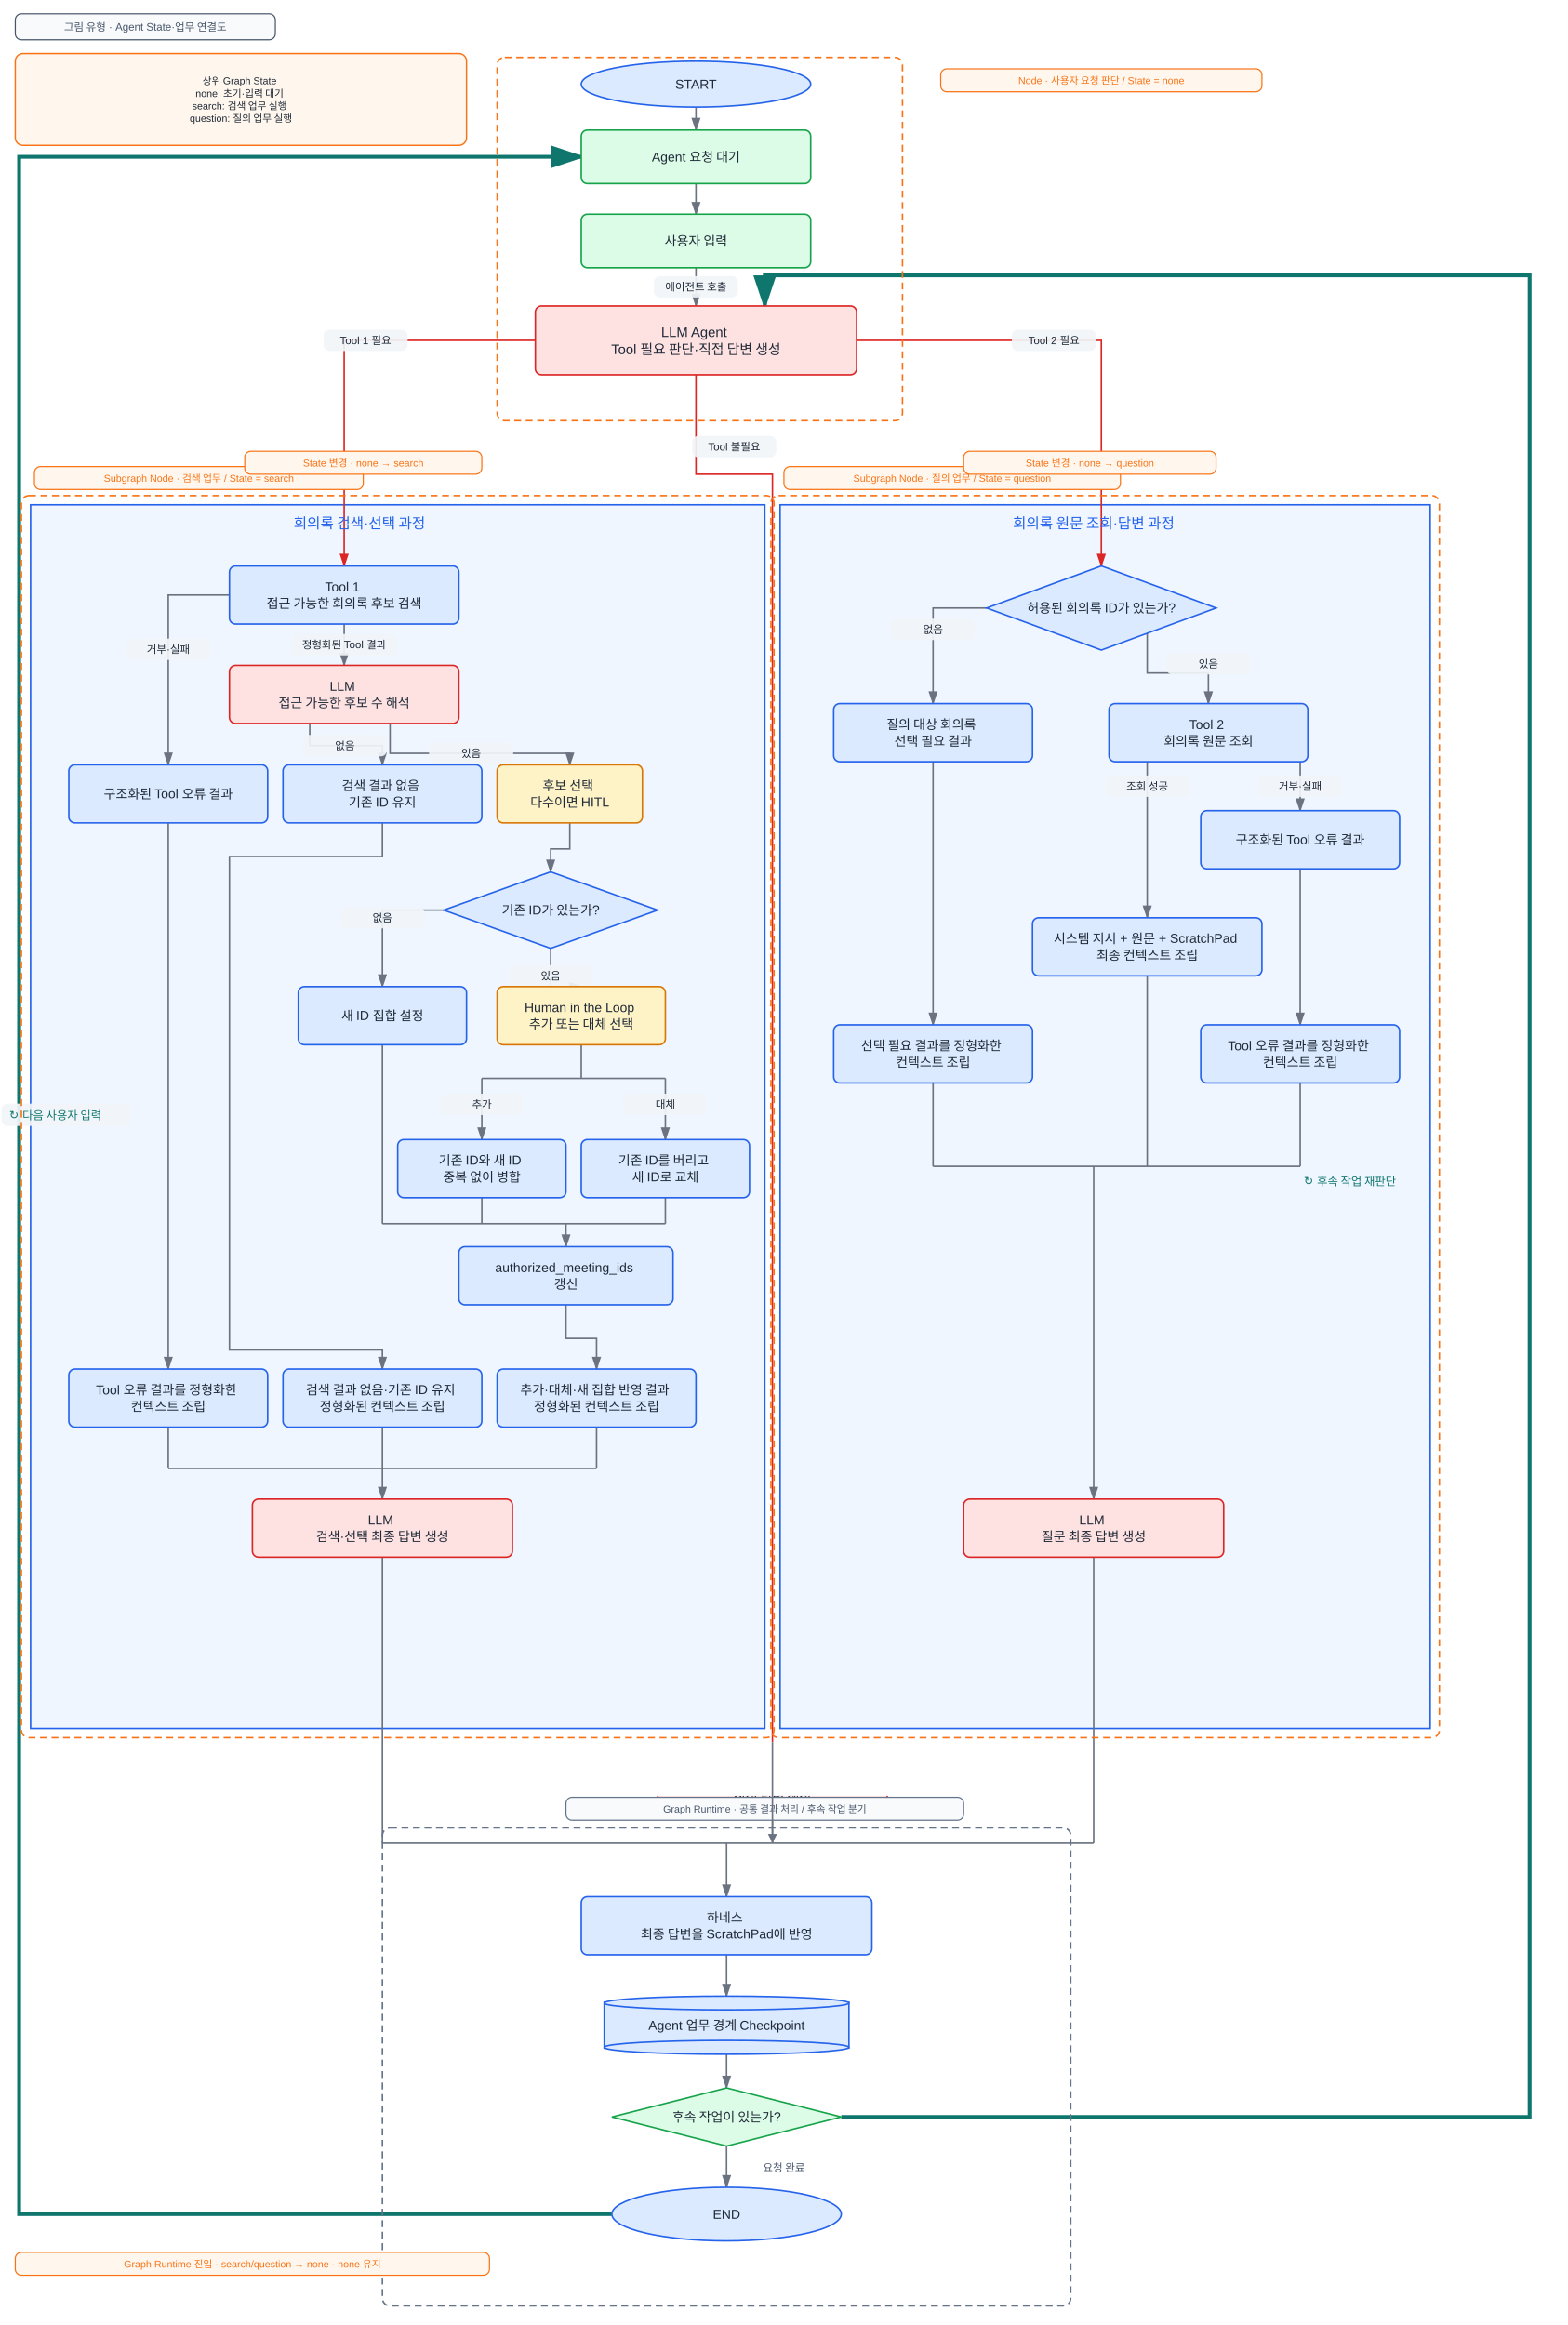
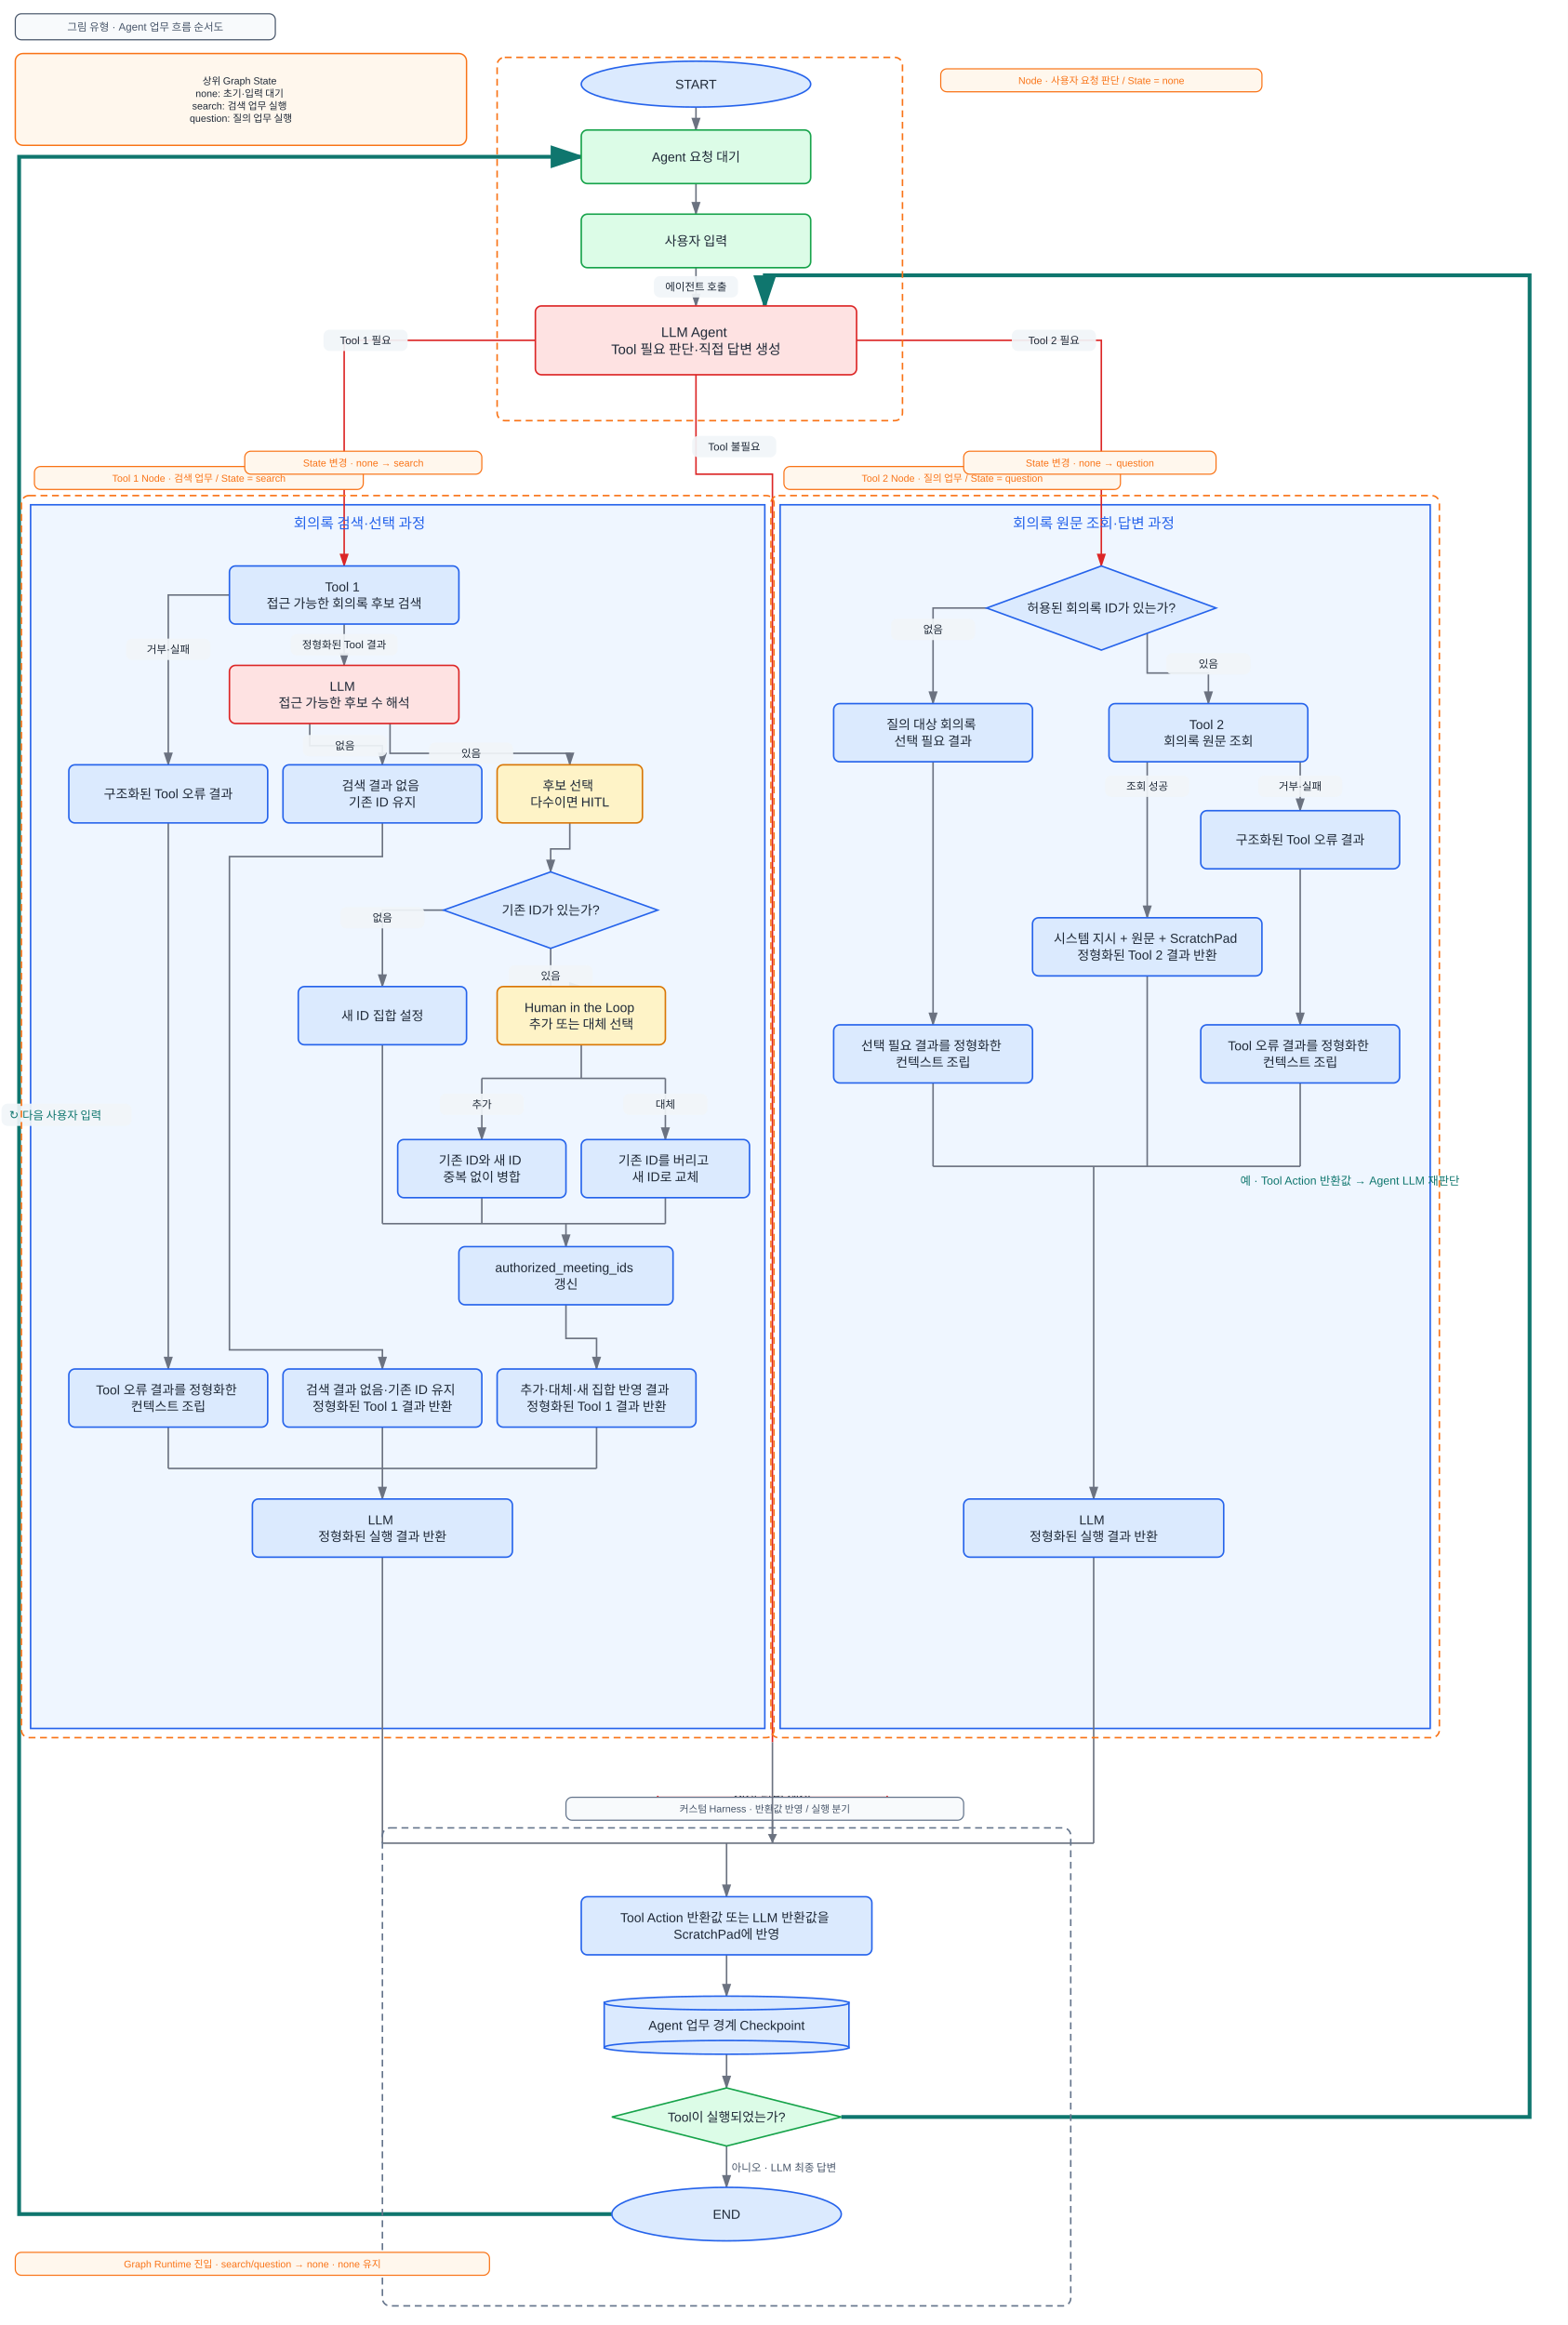
<svg xmlns="http://www.w3.org/2000/svg" width="2050" height="3040" viewBox="0 0 2050 3040">
  <defs>
    <marker id="a6b7280" markerWidth="10" markerHeight="10" refX="8" refY="3" orient="auto">
      <path d="M0 0L0 6L9 3z" fill="#6b7280" />
    </marker>
    <marker id="a2563eb" markerWidth="10" markerHeight="10" refX="8" refY="3" orient="auto">
      <path d="M0 0L0 6L9 3z" fill="#2563eb" />
    </marker>
    <marker id="adc2626" markerWidth="10" markerHeight="10" refX="8" refY="3" orient="auto">
      <path d="M0 0L0 6L9 3z" fill="#dc2626" />
    </marker>
    <marker id="a16a34a" markerWidth="10" markerHeight="10" refX="8" refY="3" orient="auto">
      <path d="M0 0L0 6L9 3z" fill="#16a34a" />
    </marker>
    <marker id="ad97706" markerWidth="10" markerHeight="10" refX="8" refY="3" orient="auto">
      <path d="M0 0L0 6L9 3z" fill="#d97706" />
    </marker>
    <marker id="af97316" markerWidth="10" markerHeight="10" refX="8" refY="3" orient="auto">
      <path d="M0 0L0 6L9 3z" fill="#f97316" />
    </marker>
    <marker id="a0f766e" markerWidth="10" markerHeight="10" refX="8" refY="3" orient="auto">
      <path d="M0 0L0 6L9 3z" fill="#0f766e" />
    </marker>
    <marker id="a475569" markerWidth="10" markerHeight="10" refX="8" refY="3" orient="auto">
      <path d="M0 0L0 6L9 3z" fill="#475569" />
    </marker>
    <marker id="a1f2937" markerWidth="10" markerHeight="10" refX="8" refY="3" orient="auto">
      <path d="M0 0L0 6L9 3z" fill="#1f2937" />
    </marker>
  </defs>
  <rect width="100%" height="100%" fill="white" />
  <rect x="40" y="660.00" width="960" height="1600.00" rx="0" fill="#eff6ff" fill-opacity="1" stroke="#2563eb" stroke-width="2" />
  <rect x="1020" y="660.00" width="850" height="1600.00" rx="0" fill="#eff6ff" fill-opacity="1" stroke="#2563eb" stroke-width="2" />
  <polyline points="910,140.00 910,170.00" fill="none" stroke="#6b7280" stroke-width="2" marker-end="url(#a6b7280)" />
  <polyline points="910,240.00 910,280.00" fill="none" stroke="#6b7280" stroke-width="2" marker-end="url(#a6b7280)" />
  <polyline points="910,350.00 910,400.00" fill="none" stroke="#6b7280" stroke-width="2" marker-end="url(#a6b7280)" />
  <polyline points="700,445.00 450,445.00 450,740.00" fill="none" stroke="#dc2626" stroke-width="2" marker-end="url(#adc2626)" />
  <polyline points="450,816.00 450,870.00" fill="none" stroke="#6b7280" stroke-width="2" marker-end="url(#a6b7280)" />
  <polyline points="300,778.00 220,778.00 220,1000.00" fill="none" stroke="#6b7280" stroke-width="2" marker-end="url(#a6b7280)" />
  <polyline points="405,946.00 405,975.00 500,975.00 500,1000.00" fill="none" stroke="#6b7280" stroke-width="2" marker-end="url(#a6b7280)" />
  <polyline points="510,946.00 510,985.00 745,985.00 745,1000.00" fill="none" stroke="#6b7280" stroke-width="2" marker-end="url(#a6b7280)" />
  <polyline points="745,1076.00 745,1110.00 720,1110.00 720,1140.00" fill="none" stroke="#6b7280" stroke-width="2" marker-end="url(#a6b7280)" />
  <polyline points="580,1190.00 500,1190.00 500,1290.00" fill="none" stroke="#6b7280" stroke-width="2" marker-end="url(#a6b7280)" />
  <polyline points="720,1240.00 720,1290.00 760,1290.00" fill="none" stroke="#6b7280" stroke-width="2" marker-end="url(#a6b7280)" />
  <polyline points="760,1366.00 760,1410.00" fill="none" stroke="#6b7280" stroke-width="2" />
  <polyline points="630,1410.00 870,1410.00" fill="none" stroke="#6b7280" stroke-width="2" />
  <polyline points="630,1410.00 630,1490.00" fill="none" stroke="#6b7280" stroke-width="2" marker-end="url(#a6b7280)" />
  <polyline points="870,1410.00 870,1490.00" fill="none" stroke="#6b7280" stroke-width="2" marker-end="url(#a6b7280)" />
  <polyline points="500,1366.00 500,1600.00" fill="none" stroke="#6b7280" stroke-width="2" />
  <polyline points="630,1566.00 630,1600.00" fill="none" stroke="#6b7280" stroke-width="2" />
  <polyline points="870,1566.00 870,1600.00" fill="none" stroke="#6b7280" stroke-width="2" />
  <polyline points="500,1600.00 870,1600.00" fill="none" stroke="#6b7280" stroke-width="2" />
  <polyline points="740,1600.00 740,1630.00" fill="none" stroke="#6b7280" stroke-width="2" marker-end="url(#a6b7280)" />
  <polyline points="220,1076.00 220,1790.00" fill="none" stroke="#6b7280" stroke-width="2" marker-end="url(#a6b7280)" />
  <polyline points="500,1076.00 500,1120.00 300,1120.00 300,1765.00 500,1765.00 500,1790.00" fill="none" stroke="#6b7280" stroke-width="2" marker-end="url(#a6b7280)" />
  <polyline points="740,1706.00 740,1750.00 780,1750.00 780,1790.00" fill="none" stroke="#6b7280" stroke-width="2" marker-end="url(#a6b7280)" />
  <polyline points="220,1866.00 220,1920.00" fill="none" stroke="#6b7280" stroke-width="2" />
  <polyline points="500,1866.00 500,1920.00" fill="none" stroke="#6b7280" stroke-width="2" />
  <polyline points="780,1866.00 780,1920.00" fill="none" stroke="#6b7280" stroke-width="2" />
  <polyline points="220,1920.00 780,1920.00" fill="none" stroke="#6b7280" stroke-width="2" />
  <polyline points="500,1920.00 500,1960.00" fill="none" stroke="#6b7280" stroke-width="2" marker-end="url(#a6b7280)" />
  <polyline points="1120,445.00 1440,445.00 1440,740.00" fill="none" stroke="#dc2626" stroke-width="2" marker-end="url(#adc2626)" />
  <polyline points="1290,795.00 1220,795.00 1220,920.00" fill="none" stroke="#6b7280" stroke-width="2" marker-end="url(#a6b7280)" />
  <polyline points="1500,828.00 1500,880.00 1580,880.00 1580,920.00" fill="none" stroke="#6b7280" stroke-width="2" marker-end="url(#a6b7280)" />
  <polyline points="1500,996.00 1500,1200.00" fill="none" stroke="#6b7280" stroke-width="2" marker-end="url(#a6b7280)" />
  <polyline points="1700,996.00 1700,1060.00" fill="none" stroke="#6b7280" stroke-width="2" marker-end="url(#a6b7280)" />
  <polyline points="1220,996.00 1220,1340.00" fill="none" stroke="#6b7280" stroke-width="2" marker-end="url(#a6b7280)" />
  <polyline points="1700,1136.00 1700,1340.00" fill="none" stroke="#6b7280" stroke-width="2" marker-end="url(#a6b7280)" />
  <polyline points="1500,1276.00 1500,1525.00" fill="none" stroke="#6b7280" stroke-width="2" />
  <polyline points="1220,1416.00 1220,1525.00" fill="none" stroke="#6b7280" stroke-width="2" />
  <polyline points="1700,1416.00 1700,1525.00" fill="none" stroke="#6b7280" stroke-width="2" />
  <polyline points="1220,1525.00 1700,1525.00" fill="none" stroke="#6b7280" stroke-width="2" />
  <polyline points="1430,1525.00 1430,1960.00" fill="none" stroke="#6b7280" stroke-width="2" marker-end="url(#a6b7280)" />
  <polyline points="910,490.00 910,620.00 1010,620.00 1010,2300.00" fill="none" stroke="#dc2626" stroke-width="2" marker-end="url(#adc2626)" />
  <polyline points="1010,2376.00 1010,2410.00" fill="none" stroke="#6b7280" stroke-width="2" />
  <polyline points="500,2036.00 500,2410.00" fill="none" stroke="#6b7280" stroke-width="2" />
  <polyline points="1430,2036.00 1430,2410.00" fill="none" stroke="#6b7280" stroke-width="2" />
  <polyline points="500,2410.00 1430,2410.00" fill="none" stroke="#6b7280" stroke-width="2" />
  <polyline points="950,2410.00 950,2480.00" fill="none" stroke="#6b7280" stroke-width="2" marker-end="url(#a6b7280)" />
  <polyline points="950,2556.00 950,2610.00" fill="none" stroke="#6b7280" stroke-width="2" marker-end="url(#a6b7280)" />
  <polyline points="950,2686.00 950,2730.00" fill="none" stroke="#6b7280" stroke-width="2" marker-end="url(#a6b7280)" />
  <polyline points="950,2806.00 950,2860.00" fill="none" stroke="#6b7280" stroke-width="2" marker-end="url(#a6b7280)" />
  <polyline points="800,2895.00 25,2895.00 25,205.00 760,205.00" fill="none" stroke="#0f766e" stroke-width="5" marker-end="url(#a0f766e)" />
  <polyline points="1100,2768.00 2000,2768.00 2000,360.00 1000,360.00 1000,400.00" fill="none" stroke="#0f766e" stroke-width="5" marker-end="url(#a0f766e)" />
  <rect x="855" y="361.00" width="110" height="27.92" rx="8" fill="#f1f5f9" fill-opacity="0.92" stroke="transparent" stroke-width="1" />
  <rect x="423" y="431.00" width="110" height="27.92" rx="8" fill="#f1f5f9" fill-opacity="0.92" stroke="transparent" stroke-width="1" />
  <rect x="380" y="829.00" width="140" height="27.92" rx="8" fill="#f1f5f9" fill-opacity="0.92" stroke="transparent" stroke-width="1" />
  <rect x="165" y="835.00" width="110" height="27.92" rx="8" fill="#f1f5f9" fill-opacity="0.92" stroke="transparent" stroke-width="1" />
  <rect x="396" y="961.00" width="110" height="27.92" rx="8" fill="#f1f5f9" fill-opacity="0.92" stroke="transparent" stroke-width="1" />
  <rect x="561" y="971.00" width="110" height="27.92" rx="8" fill="#f1f5f9" fill-opacity="0.92" stroke="transparent" stroke-width="1" />
  <rect x="445" y="1186.00" width="110" height="27.92" rx="8" fill="#f1f5f9" fill-opacity="0.92" stroke="transparent" stroke-width="1" />
  <rect x="665" y="1262.00" width="110" height="27.92" rx="8" fill="#f1f5f9" fill-opacity="0.92" stroke="transparent" stroke-width="1" />
  <rect x="575" y="1430.00" width="110" height="27.92" rx="8" fill="#f1f5f9" fill-opacity="0.92" stroke="transparent" stroke-width="1" />
  <rect x="815" y="1430.00" width="110" height="27.92" rx="8" fill="#f1f5f9" fill-opacity="0.92" stroke="transparent" stroke-width="1" />
  <rect x="1323" y="431.00" width="110" height="27.92" rx="8" fill="#f1f5f9" fill-opacity="0.92" stroke="transparent" stroke-width="1" />
  <rect x="1165" y="809.00" width="110" height="27.92" rx="8" fill="#f1f5f9" fill-opacity="0.92" stroke="transparent" stroke-width="1" />
  <rect x="1525" y="854.00" width="110" height="27.92" rx="8" fill="#f1f5f9" fill-opacity="0.92" stroke="transparent" stroke-width="1" />
  <rect x="1445" y="1014.00" width="110" height="27.92" rx="8" fill="#f1f5f9" fill-opacity="0.92" stroke="transparent" stroke-width="1" />
  <rect x="1645" y="1014.00" width="110" height="27.92" rx="8" fill="#f1f5f9" fill-opacity="0.92" stroke="transparent" stroke-width="1" />
  <rect x="905" y="570.00" width="110" height="27.92" rx="8" fill="#f1f5f9" fill-opacity="0.92" stroke="transparent" stroke-width="1" />
  <rect x="2" y="1443.00" width="170" height="29.20" rx="8" fill="#f1f5f9" fill-opacity="0.92" stroke="transparent" stroke-width="1" />
  <ellipse cx="910" cy="110.00" rx="150" ry="30.00" fill="#dbeafe" stroke="#2563eb" stroke-width="2" />
  <rect x="760" y="170.00" width="300" height="70.00" rx="8" fill="#dcfce7" fill-opacity="1" stroke="#16a34a" stroke-width="2" />
  <rect x="760" y="280.00" width="300" height="70.00" rx="8" fill="#dcfce7" fill-opacity="1" stroke="#16a34a" stroke-width="2" />
  <rect x="700" y="400.00" width="420" height="90.00" rx="8" fill="#fee2e2" fill-opacity="1" stroke="#dc2626" stroke-width="2" />
  <rect x="300" y="740.00" width="300" height="76.00" rx="8" fill="#dbeafe" fill-opacity="1" stroke="#2563eb" stroke-width="2" />
  <rect x="300" y="870.00" width="300" height="76.00" rx="8" fill="#fee2e2" fill-opacity="1" stroke="#dc2626" stroke-width="2" />
  <rect x="90" y="1000.00" width="260" height="76.00" rx="8" fill="#dbeafe" fill-opacity="1" stroke="#2563eb" stroke-width="2" />
  <rect x="370" y="1000.00" width="260" height="76.00" rx="8" fill="#dbeafe" fill-opacity="1" stroke="#2563eb" stroke-width="2" />
  <rect x="650" y="1000.00" width="190" height="76.00" rx="8" fill="#fef3c7" fill-opacity="1" stroke="#d97706" stroke-width="2" />
  <polygon points="720,1140.00 860,1190.00 720,1240.00 580,1190.00" fill="#dbeafe" stroke="#2563eb" stroke-width="2" />
  <rect x="390" y="1290.00" width="220" height="76.00" rx="8" fill="#dbeafe" fill-opacity="1" stroke="#2563eb" stroke-width="2" />
  <rect x="650" y="1290.00" width="220" height="76.00" rx="8" fill="#fef3c7" fill-opacity="1" stroke="#d97706" stroke-width="2" />
  <rect x="520" y="1490.00" width="220" height="76.00" rx="8" fill="#dbeafe" fill-opacity="1" stroke="#2563eb" stroke-width="2" />
  <rect x="760" y="1490.00" width="220" height="76.00" rx="8" fill="#dbeafe" fill-opacity="1" stroke="#2563eb" stroke-width="2" />
  <rect x="600" y="1630.00" width="280" height="76.00" rx="8" fill="#dbeafe" fill-opacity="1" stroke="#2563eb" stroke-width="2" />
  <rect x="90" y="1790.00" width="260" height="76.00" rx="8" fill="#dbeafe" fill-opacity="1" stroke="#2563eb" stroke-width="2" />
  <rect x="370" y="1790.00" width="260" height="76.00" rx="8" fill="#dbeafe" fill-opacity="1" stroke="#2563eb" stroke-width="2" />
  <rect x="650" y="1790.00" width="260" height="76.00" rx="8" fill="#dbeafe" fill-opacity="1" stroke="#2563eb" stroke-width="2" />
-   <rect x="330" y="1960.00" width="340" height="76.00" rx="8" fill="#fee2e2" fill-opacity="1" stroke="#dc2626" stroke-width="2" />
+   <rect x="330" y="1960.00" width="340" height="76.00" rx="8" fill="#dbeafe" fill-opacity="1" stroke="#2563eb" stroke-width="2" />
  <polygon points="1440,740.00 1590,795.00 1440,850.00 1290,795.00" fill="#dbeafe" stroke="#2563eb" stroke-width="2" />
  <rect x="1090" y="920.00" width="260" height="76.00" rx="8" fill="#dbeafe" fill-opacity="1" stroke="#2563eb" stroke-width="2" />
  <rect x="1450" y="920.00" width="260" height="76.00" rx="8" fill="#dbeafe" fill-opacity="1" stroke="#2563eb" stroke-width="2" />
  <rect x="1570" y="1060.00" width="260" height="76.00" rx="8" fill="#dbeafe" fill-opacity="1" stroke="#2563eb" stroke-width="2" />
  <rect x="1350" y="1200.00" width="300" height="76.00" rx="8" fill="#dbeafe" fill-opacity="1" stroke="#2563eb" stroke-width="2" />
  <rect x="1090" y="1340.00" width="260" height="76.00" rx="8" fill="#dbeafe" fill-opacity="1" stroke="#2563eb" stroke-width="2" />
  <rect x="1570" y="1340.00" width="260" height="76.00" rx="8" fill="#dbeafe" fill-opacity="1" stroke="#2563eb" stroke-width="2" />
-   <rect x="1260" y="1960.00" width="340" height="76.00" rx="8" fill="#fee2e2" fill-opacity="1" stroke="#dc2626" stroke-width="2" />
+   <rect x="1260" y="1960.00" width="340" height="76.00" rx="8" fill="#dbeafe" fill-opacity="1" stroke="#2563eb" stroke-width="2" />
  <rect x="860" y="2300.00" width="300" height="76.00" rx="8" fill="#fee2e2" fill-opacity="1" stroke="#dc2626" stroke-width="2" />
  <rect x="760" y="2480.00" width="380" height="76.00" rx="8" fill="#dbeafe" fill-opacity="1" stroke="#2563eb" stroke-width="2" />
  <rect x="790" y="2618.00" width="320" height="60.00" rx="0" fill="#dbeafe" fill-opacity="1" stroke="#2563eb" stroke-width="2" />
  <ellipse cx="950" cy="2619.00" rx="160" ry="9.00" fill="#dbeafe" stroke="#2563eb" stroke-width="2" />
  <ellipse cx="950" cy="2677.00" rx="160" ry="9.00" fill="#dbeafe" stroke="#2563eb" stroke-width="2" />
  <polygon points="950,2730.00 1100,2768.00 950,2806.00 800,2768.00" fill="#dcfce7" stroke="#16a34a" stroke-width="2" />
  <ellipse cx="950" cy="2895.00" rx="150" ry="35.00" fill="#dbeafe" stroke="#2563eb" stroke-width="2" />
  <text x="910" y="116.12" text-anchor="middle" font-family="Arial,'Noto Sans KR',sans-serif" font-size="17" fill="#1f2937">
    <tspan x="910" dy="0">START</tspan>
  </text>
  <text x="910" y="211.12" text-anchor="middle" font-family="Arial,'Noto Sans KR',sans-serif" font-size="17" fill="#1f2937">
    <tspan x="910" dy="0">Agent 요청 대기</tspan>
  </text>
  <text x="910" y="321.12" text-anchor="middle" font-family="Arial,'Noto Sans KR',sans-serif" font-size="17" fill="#1f2937">
    <tspan x="910" dy="0">사용자 입력</tspan>
  </text>
  <text x="910" y="440.24" text-anchor="middle" font-family="Arial,'Noto Sans KR',sans-serif" font-size="17" fill="#1f2937">
    <tspan x="910" dy="0">LLM Agent</tspan>
    <tspan x="910" dy="21.76">사용자 의도·Tool 필요 판단</tspan>
  </text>
  <text x="910" y="380.00" text-anchor="middle" font-family="Arial,'Noto Sans KR',sans-serif" font-size="14" fill="#1f2937">
    <tspan x="910" dy="0">에이전트 호출</tspan>
  </text>
  <text x="470" y="690.84" text-anchor="middle" font-family="Arial,'Noto Sans KR',sans-serif" font-size="19" fill="#2563eb">
    <tspan x="470" dy="0">회의록 검색·선택 과정</tspan>
  </text>
  <text x="1430" y="690.84" text-anchor="middle" font-family="Arial,'Noto Sans KR',sans-serif" font-size="19" fill="#2563eb">
    <tspan x="1430" dy="0">회의록 원문 조회·답변 과정</tspan>
  </text>
  <text x="450" y="773.24" text-anchor="middle" font-family="Arial,'Noto Sans KR',sans-serif" font-size="17" fill="#1f2937">
    <tspan x="450" dy="0">Tool 1</tspan>
    <tspan x="450" dy="21.76">접근 가능한 회의록 후보 검색</tspan>
  </text>
  <text x="450" y="903.24" text-anchor="middle" font-family="Arial,'Noto Sans KR',sans-serif" font-size="17" fill="#1f2937">
    <tspan x="450" dy="0">LLM</tspan>
    <tspan x="450" dy="21.76">접근 가능한 후보 수 해석</tspan>
  </text>
  <text x="220" y="1044.12" text-anchor="middle" font-family="Arial,'Noto Sans KR',sans-serif" font-size="17" fill="#1f2937">
    <tspan x="220" dy="0">구조화된 Tool 오류 결과</tspan>
  </text>
  <text x="500" y="1033.24" text-anchor="middle" font-family="Arial,'Noto Sans KR',sans-serif" font-size="17" fill="#1f2937">
    <tspan x="500" dy="0">검색 결과 없음</tspan>
    <tspan x="500" dy="21.76">기존 ID 유지</tspan>
  </text>
  <text x="745" y="1033.24" text-anchor="middle" font-family="Arial,'Noto Sans KR',sans-serif" font-size="17" fill="#1f2937">
    <tspan x="745" dy="0">후보 선택</tspan>
    <tspan x="745" dy="21.76">다수이면 HITL</tspan>
  </text>
  <text x="720" y="1196.12" text-anchor="middle" font-family="Arial,'Noto Sans KR',sans-serif" font-size="17" fill="#1f2937">
    <tspan x="720" dy="0">기존 ID가 있는가?</tspan>
  </text>
  <text x="500" y="1334.12" text-anchor="middle" font-family="Arial,'Noto Sans KR',sans-serif" font-size="17" fill="#1f2937">
    <tspan x="500" dy="0">새 ID 집합 설정</tspan>
  </text>
  <text x="760" y="1323.24" text-anchor="middle" font-family="Arial,'Noto Sans KR',sans-serif" font-size="17" fill="#1f2937">
    <tspan x="760" dy="0">Human in the Loop</tspan>
    <tspan x="760" dy="21.76">추가 또는 대체 선택</tspan>
  </text>
  <text x="630" y="1523.24" text-anchor="middle" font-family="Arial,'Noto Sans KR',sans-serif" font-size="17" fill="#1f2937">
    <tspan x="630" dy="0">기존 ID와 새 ID</tspan>
    <tspan x="630" dy="21.76">중복 없이 병합</tspan>
  </text>
  <text x="870" y="1523.24" text-anchor="middle" font-family="Arial,'Noto Sans KR',sans-serif" font-size="17" fill="#1f2937">
    <tspan x="870" dy="0">기존 ID를 버리고</tspan>
    <tspan x="870" dy="21.76">새 ID로 교체</tspan>
  </text>
  <text x="740" y="1663.24" text-anchor="middle" font-family="Arial,'Noto Sans KR',sans-serif" font-size="17" fill="#1f2937">
    <tspan x="740" dy="0">authorized_meeting_ids</tspan>
    <tspan x="740" dy="21.76">갱신</tspan>
  </text>
  <text x="220" y="1823.24" text-anchor="middle" font-family="Arial,'Noto Sans KR',sans-serif" font-size="17" fill="#1f2937">
    <tspan x="220" dy="0">Tool 오류 결과를 정형화한</tspan>
    <tspan x="220" dy="21.76">컨텍스트 조립</tspan>
  </text>
  <text x="500" y="1823.24" text-anchor="middle" font-family="Arial,'Noto Sans KR',sans-serif" font-size="17" fill="#1f2937">
    <tspan x="500" dy="0">검색 결과 없음·기존 ID 유지</tspan>
-     <tspan x="500" dy="21.76">정형화된 컨텍스트 조립</tspan>
+     <tspan x="500" dy="21.76">정형화된 Tool 1 결과 반환</tspan>
  </text>
  <text x="780" y="1823.24" text-anchor="middle" font-family="Arial,'Noto Sans KR',sans-serif" font-size="17" fill="#1f2937">
    <tspan x="780" dy="0">추가·대체·새 집합 반영 결과</tspan>
-     <tspan x="780" dy="21.76">정형화된 컨텍스트 조립</tspan>
+     <tspan x="780" dy="21.76">정형화된 Tool 1 결과 반환</tspan>
  </text>
  <text x="500" y="1993.24" text-anchor="middle" font-family="Arial,'Noto Sans KR',sans-serif" font-size="17" fill="#1f2937">
    <tspan x="500" dy="0">LLM</tspan>
-     <tspan x="500" dy="21.76">검색·선택 최종 답변 생성</tspan>
+     <tspan x="500" dy="21.76">정형화된 실행 결과 반환</tspan>
  </text>
  <text x="478" y="450.00" text-anchor="middle" font-family="Arial,'Noto Sans KR',sans-serif" font-size="14" fill="#1f2937">
    <tspan x="478" dy="0">Tool 1 필요</tspan>
  </text>
  <text x="450" y="848.00" text-anchor="middle" font-family="Arial,'Noto Sans KR',sans-serif" font-size="14" fill="#1f2937">
    <tspan x="450" dy="0">정형화된 Tool 결과</tspan>
  </text>
  <text x="220" y="854.00" text-anchor="middle" font-family="Arial,'Noto Sans KR',sans-serif" font-size="14" fill="#1f2937">
    <tspan x="220" dy="0">거부·실패</tspan>
  </text>
  <text x="451" y="980.00" text-anchor="middle" font-family="Arial,'Noto Sans KR',sans-serif" font-size="14" fill="#1f2937">
    <tspan x="451" dy="0">없음</tspan>
  </text>
  <text x="616" y="990.00" text-anchor="middle" font-family="Arial,'Noto Sans KR',sans-serif" font-size="14" fill="#1f2937">
    <tspan x="616" dy="0">있음</tspan>
  </text>
  <text x="500" y="1205.00" text-anchor="middle" font-family="Arial,'Noto Sans KR',sans-serif" font-size="14" fill="#1f2937">
    <tspan x="500" dy="0">없음</tspan>
  </text>
  <text x="720" y="1281.00" text-anchor="middle" font-family="Arial,'Noto Sans KR',sans-serif" font-size="14" fill="#1f2937">
    <tspan x="720" dy="0">있음</tspan>
  </text>
  <text x="630" y="1449.00" text-anchor="middle" font-family="Arial,'Noto Sans KR',sans-serif" font-size="14" fill="#1f2937">
    <tspan x="630" dy="0">추가</tspan>
  </text>
  <text x="870" y="1449.00" text-anchor="middle" font-family="Arial,'Noto Sans KR',sans-serif" font-size="14" fill="#1f2937">
    <tspan x="870" dy="0">대체</tspan>
  </text>
  <text x="1440" y="801.12" text-anchor="middle" font-family="Arial,'Noto Sans KR',sans-serif" font-size="17" fill="#1f2937">
    <tspan x="1440" dy="0">허용된 회의록 ID가 있는가?</tspan>
  </text>
  <text x="1220" y="953.24" text-anchor="middle" font-family="Arial,'Noto Sans KR',sans-serif" font-size="17" fill="#1f2937">
    <tspan x="1220" dy="0">질의 대상 회의록</tspan>
    <tspan x="1220" dy="21.76">선택 필요 결과</tspan>
  </text>
  <text x="1580" y="953.24" text-anchor="middle" font-family="Arial,'Noto Sans KR',sans-serif" font-size="17" fill="#1f2937">
    <tspan x="1580" dy="0">Tool 2</tspan>
    <tspan x="1580" dy="21.76">회의록 원문 조회</tspan>
  </text>
  <text x="1700" y="1104.12" text-anchor="middle" font-family="Arial,'Noto Sans KR',sans-serif" font-size="17" fill="#1f2937">
    <tspan x="1700" dy="0">구조화된 Tool 오류 결과</tspan>
  </text>
  <text x="1500" y="1233.24" text-anchor="middle" font-family="Arial,'Noto Sans KR',sans-serif" font-size="17" fill="#1f2937">
    <tspan x="1500" dy="0">시스템 지시 + 원문 + ScratchPad</tspan>
-     <tspan x="1500" dy="21.76">최종 컨텍스트 조립</tspan>
+     <tspan x="1500" dy="21.76">정형화된 Tool 2 결과 반환</tspan>
  </text>
  <text x="1220" y="1373.24" text-anchor="middle" font-family="Arial,'Noto Sans KR',sans-serif" font-size="17" fill="#1f2937">
    <tspan x="1220" dy="0">선택 필요 결과를 정형화한</tspan>
    <tspan x="1220" dy="21.76">컨텍스트 조립</tspan>
  </text>
  <text x="1700" y="1373.24" text-anchor="middle" font-family="Arial,'Noto Sans KR',sans-serif" font-size="17" fill="#1f2937">
    <tspan x="1700" dy="0">Tool 오류 결과를 정형화한</tspan>
    <tspan x="1700" dy="21.76">컨텍스트 조립</tspan>
  </text>
  <text x="1430" y="1993.24" text-anchor="middle" font-family="Arial,'Noto Sans KR',sans-serif" font-size="17" fill="#1f2937">
    <tspan x="1430" dy="0">LLM</tspan>
-     <tspan x="1430" dy="21.76">질문 최종 답변 생성</tspan>
+     <tspan x="1430" dy="21.76">정형화된 실행 결과 반환</tspan>
  </text>
  <text x="1378" y="450.00" text-anchor="middle" font-family="Arial,'Noto Sans KR',sans-serif" font-size="14" fill="#1f2937">
    <tspan x="1378" dy="0">Tool 2 필요</tspan>
  </text>
  <text x="1220" y="828.00" text-anchor="middle" font-family="Arial,'Noto Sans KR',sans-serif" font-size="14" fill="#1f2937">
    <tspan x="1220" dy="0">없음</tspan>
  </text>
  <text x="1580" y="873.00" text-anchor="middle" font-family="Arial,'Noto Sans KR',sans-serif" font-size="14" fill="#1f2937">
    <tspan x="1580" dy="0">있음</tspan>
  </text>
  <text x="1500" y="1033.00" text-anchor="middle" font-family="Arial,'Noto Sans KR',sans-serif" font-size="14" fill="#1f2937">
    <tspan x="1500" dy="0">조회 성공</tspan>
  </text>
  <text x="1700" y="1033.00" text-anchor="middle" font-family="Arial,'Noto Sans KR',sans-serif" font-size="14" fill="#1f2937">
    <tspan x="1700" dy="0">거부·실패</tspan>
  </text>
  <text x="1010" y="2333.24" text-anchor="middle" font-family="Arial,'Noto Sans KR',sans-serif" font-size="17" fill="#1f2937">
    <tspan x="1010" dy="0">LLM</tspan>
    <tspan x="1010" dy="21.76">직접 답변 생성</tspan>
  </text>
  <text x="960" y="589.00" text-anchor="middle" font-family="Arial,'Noto Sans KR',sans-serif" font-size="14" fill="#1f2937">
    <tspan x="960" dy="0">Tool 불필요</tspan>
  </text>
  <text x="950" y="2513.24" text-anchor="middle" font-family="Arial,'Noto Sans KR',sans-serif" font-size="17" fill="#1f2937">
-     <tspan x="950" dy="0">하네스</tspan>
-     <tspan x="950" dy="21.76">최종 답변을 ScratchPad에 반영</tspan>
+     <tspan x="950" dy="0">Tool Action 반환값 또는 LLM 반환값을</tspan>
+     <tspan x="950" dy="21.76">ScratchPad에 반영</tspan>
  </text>
  <text x="950" y="2654.12" text-anchor="middle" font-family="Arial,'Noto Sans KR',sans-serif" font-size="17" fill="#1f2937">
    <tspan x="950" dy="0">Agent 업무 경계 Checkpoint</tspan>
  </text>
  <text x="950" y="2774.12" text-anchor="middle" font-family="Arial,'Noto Sans KR',sans-serif" font-size="17" fill="#1f2937">
-     <tspan x="950" dy="0">후속 작업이 있는가?</tspan>
+     <tspan x="950" dy="0">Tool이 실행되었는가?</tspan>
  </text>
  <text x="950" y="2901.12" text-anchor="middle" font-family="Arial,'Noto Sans KR',sans-serif" font-size="17" fill="#1f2937">
    <tspan x="950" dy="0">END</tspan>
  </text>
  <text x="1765" y="1549.20" text-anchor="middle" font-family="Arial,'Noto Sans KR',sans-serif" font-size="15" fill="#0f766e">
-     <tspan x="1765" dy="0">↻ 후속 작업 재판단</tspan>
+     <tspan x="1765" dy="0">예 · Tool Action 반환값 → Agent LLM 재판단</tspan>
  </text>
  <text x="1025" y="2839.20" text-anchor="middle" font-family="Arial,'Noto Sans KR',sans-serif" font-size="14" fill="#475569">
-     <tspan x="1025" dy="0">요청 완료</tspan>
+     <tspan x="1025" dy="0">아니오 · LLM 최종 답변</tspan>
  </text>
  <text x="12" y="1463.00" text-anchor="start" font-family="Arial,'Noto Sans KR',sans-serif" font-size="15" fill="#0f766e">
    <tspan x="12" dy="0">↻ 다음 사용자 입력</tspan>
  </text>
  <g id="ge-annotations">
    <rect x="20" y="18" width="340" height="34" rx="8" fill="#f8fafc" stroke="#475569" stroke-width="1.5" />
    <text x="190.00" y="40.25" text-anchor="middle" font-family="Arial,'Noto Sans KR',sans-serif" font-size="14" fill="#475569">
-       <tspan x="190.00" dy="0">그림 유형 · Agent State·업무 연결도</tspan>
+       <tspan x="190.00" dy="0">그림 유형 · Agent 업무 흐름 순서도</tspan>
    </text>
    <rect x="650" y="75" width="530" height="475" rx="10" fill="none" stroke="#f97316" stroke-width="2" stroke-dasharray="9 6" />
    <rect x="1230" y="90" width="420" height="30" rx="8" fill="#fff7ed" stroke="#f97316" stroke-width="1.5" />
    <text x="1440.00" y="109.88" text-anchor="middle" font-family="Arial,'Noto Sans KR',sans-serif" font-size="13" fill="#f97316">
      <tspan x="1440.00" dy="0">Node · 사용자 요청 판단 / State = none</tspan>
    </text>
    <rect x="28" y="648" width="984" height="1624" rx="10" fill="none" stroke="#f97316" stroke-width="2" stroke-dasharray="9 6" />
    <rect x="45" y="610" width="430" height="30" rx="8" fill="#fff7ed" stroke="#f97316" stroke-width="1.5" />
    <text x="260.00" y="629.88" text-anchor="middle" font-family="Arial,'Noto Sans KR',sans-serif" font-size="13" fill="#f97316">
-       <tspan x="260.00" dy="0">Subgraph Node · 검색 업무 / State = search</tspan>
+       <tspan x="260.00" dy="0">Tool 1 Node · 검색 업무 / State = search</tspan>
    </text>
    <rect x="1008" y="648" width="874" height="1624" rx="10" fill="none" stroke="#f97316" stroke-width="2" stroke-dasharray="9 6" />
    <rect x="1025" y="610" width="440" height="30" rx="8" fill="#fff7ed" stroke="#f97316" stroke-width="1.5" />
    <text x="1245.00" y="629.88" text-anchor="middle" font-family="Arial,'Noto Sans KR',sans-serif" font-size="13" fill="#f97316">
-       <tspan x="1245.00" dy="0">Subgraph Node · 질의 업무 / State = question</tspan>
+       <tspan x="1245.00" dy="0">Tool 2 Node · 질의 업무 / State = question</tspan>
    </text>
    <rect x="500" y="2390" width="900" height="625" rx="10" fill="none" stroke="#64748b" stroke-width="2" stroke-dasharray="9 6" />
    <rect x="740" y="2350" width="520" height="30" rx="8" fill="#f8fafc" stroke="#64748b" stroke-width="1.5" />
    <text x="1000.00" y="2369.88" text-anchor="middle" font-family="Arial,'Noto Sans KR',sans-serif" font-size="13" fill="#475569">
-       <tspan x="1000.00" dy="0">Graph Runtime · 공통 결과 처리 / 후속 작업 분기</tspan>
+       <tspan x="1000.00" dy="0">커스텀 Harness · 반환값 반영 / 실행 분기</tspan>
    </text>
    <rect x="20" y="70" width="590" height="120" rx="10" fill="#fff7ed" stroke="#f97316" stroke-width="1.8" />
    <text x="315.00" y="110.50" text-anchor="middle" font-family="Arial,'Noto Sans KR',sans-serif" font-size="13" fill="#1f2937">
      <tspan x="315.00" dy="0">상위 Graph State</tspan>
      <tspan x="315.00" dy="16.25">none: 초기·입력 대기</tspan>
      <tspan x="315.00" dy="16.25">search: 검색 업무 실행</tspan>
      <tspan x="315.00" dy="16.25">question: 질의 업무 실행</tspan>
    </text>
    <rect x="320" y="590" width="310" height="30" rx="8" fill="#fff7ed" stroke="#f97316" stroke-width="1.5" />
    <text x="475.00" y="609.88" text-anchor="middle" font-family="Arial,'Noto Sans KR',sans-serif" font-size="13" fill="#f97316">
      <tspan x="475.00" dy="0">State 변경 · none → search</tspan>
    </text>
    <rect x="1260" y="590" width="330" height="30" rx="8" fill="#fff7ed" stroke="#f97316" stroke-width="1.5" />
    <text x="1425.00" y="609.88" text-anchor="middle" font-family="Arial,'Noto Sans KR',sans-serif" font-size="13" fill="#f97316">
      <tspan x="1425.00" dy="0">State 변경 · none → question</tspan>
    </text>
    <rect x="20" y="2945" width="620" height="30" rx="8" fill="#fff7ed" stroke="#f97316" stroke-width="1.5" />
    <text x="330.00" y="2964.88" text-anchor="middle" font-family="Arial,'Noto Sans KR',sans-serif" font-size="13" fill="#f97316">
      <tspan x="330.00" dy="0">Graph Runtime 진입 · search/question → none · none 유지</tspan>
    </text>
    <rect x="704" y="404" width="412" height="82" rx="6" fill="#fee2e2" />
    <text x="910.00" y="440.50" text-anchor="middle" font-family="Arial,'Noto Sans KR',sans-serif" font-size="18" fill="#1f2937">
      <tspan x="910.00" dy="0">LLM Agent</tspan>
      <tspan x="910.00" dy="22.50">Tool 필요 판단·직접 답변 생성</tspan>
    </text>
    <rect x="835" y="2278" width="350" height="70" fill="white" />
    <path d="M1010 2278 L1010 2410" stroke="#6b7280" stroke-width="2" fill="none" />
    <path d="M1004 2398 L1016 2398 L1010 2410 Z" fill="#6b7280" />
  </g>
</svg>
